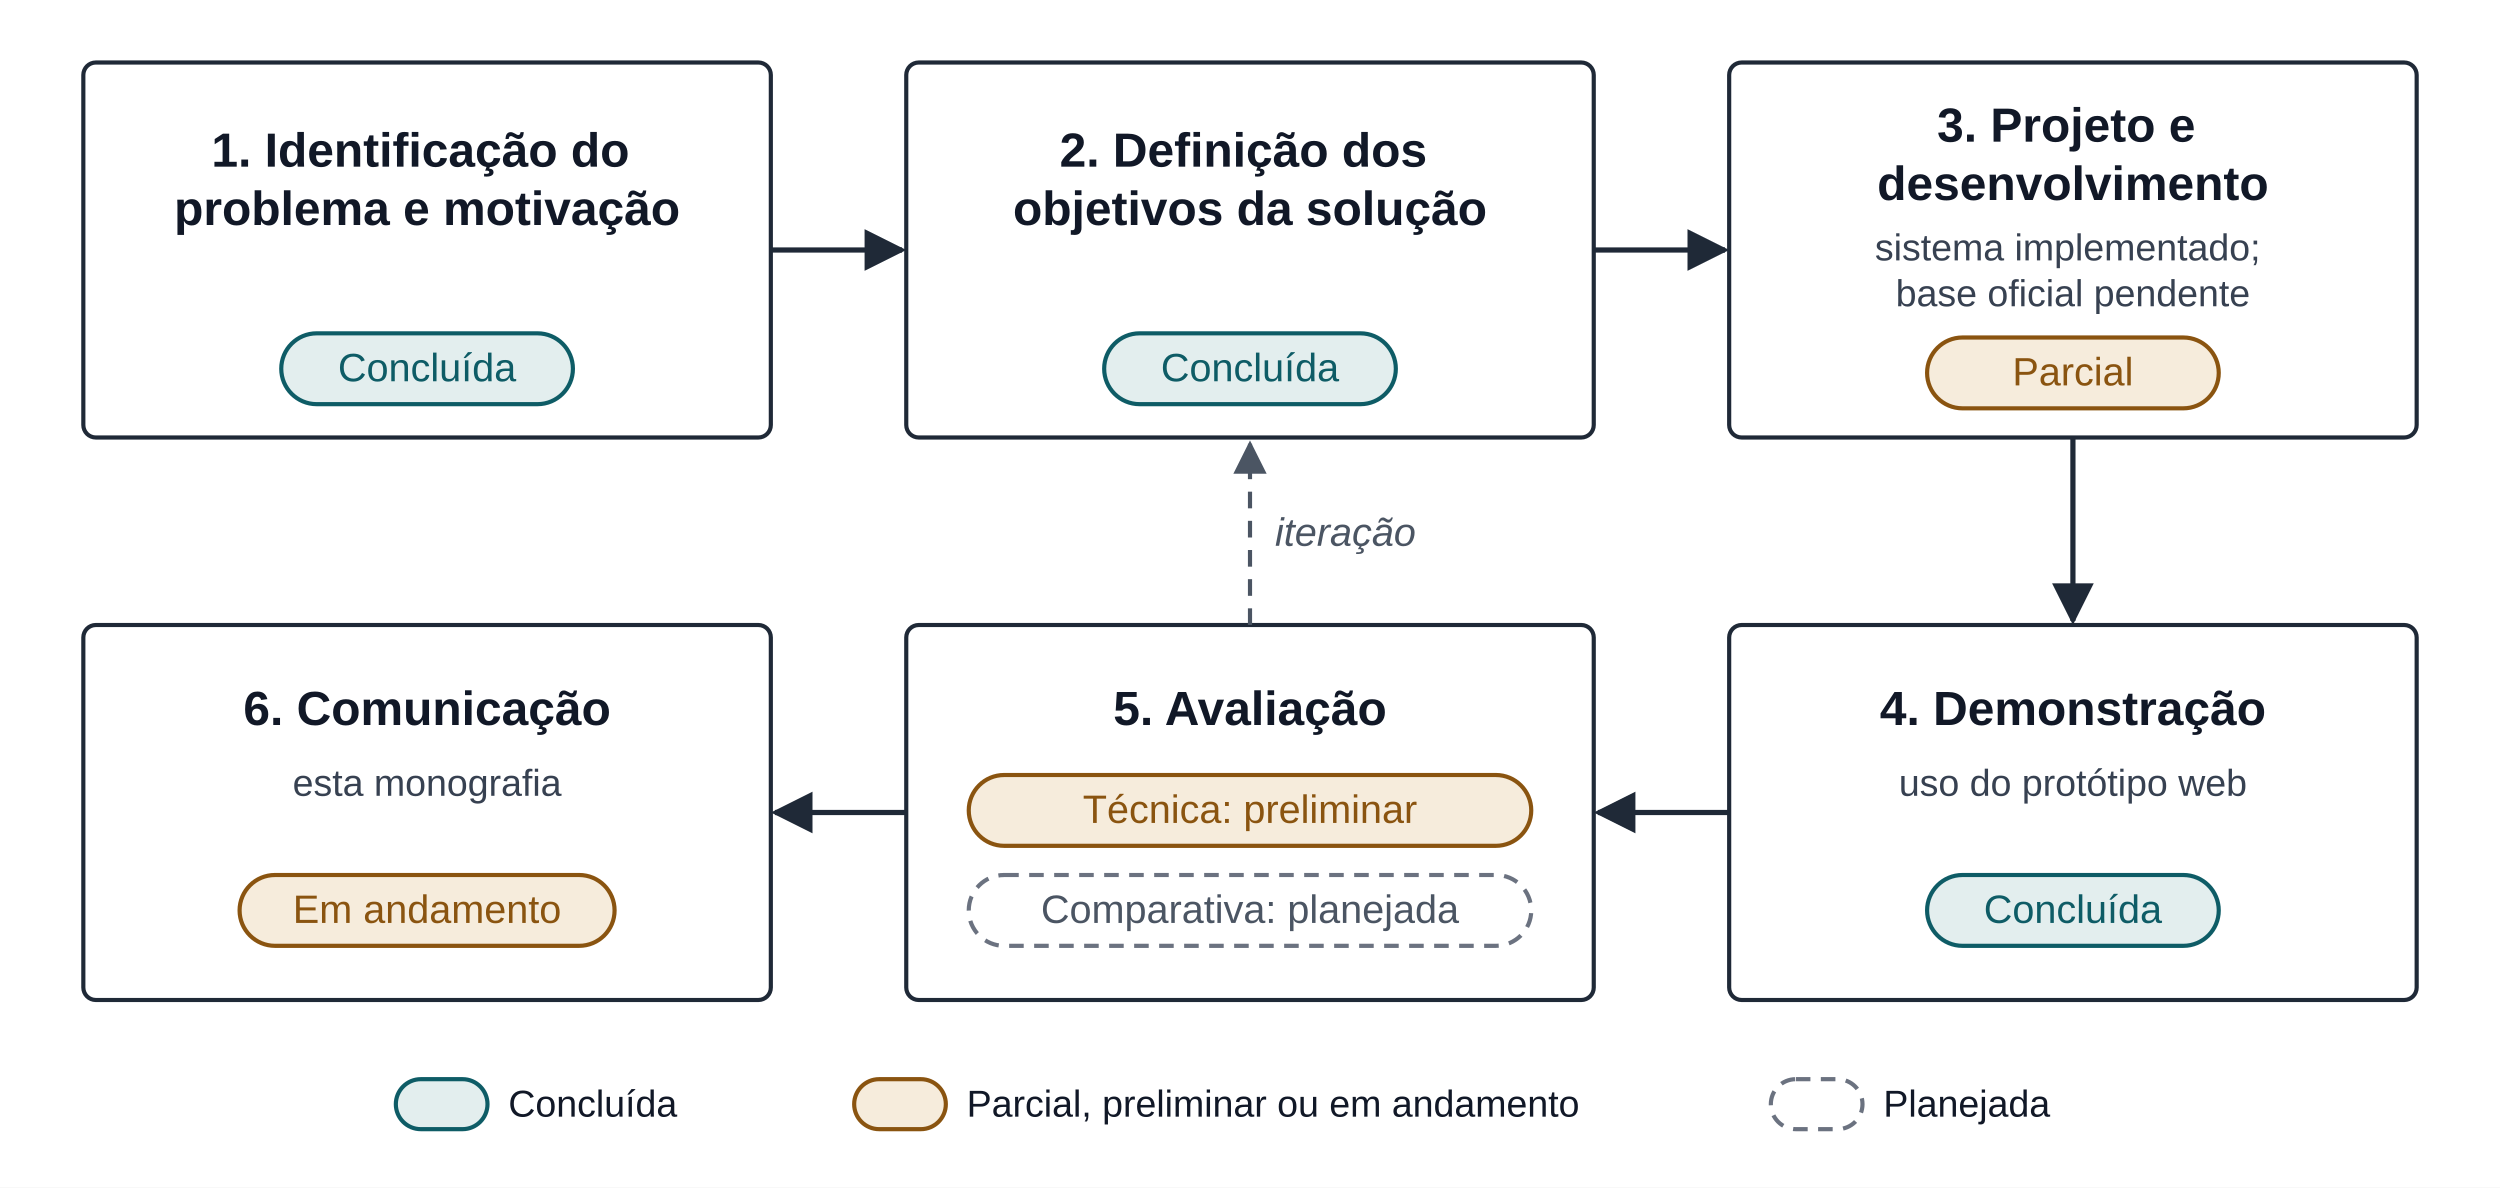
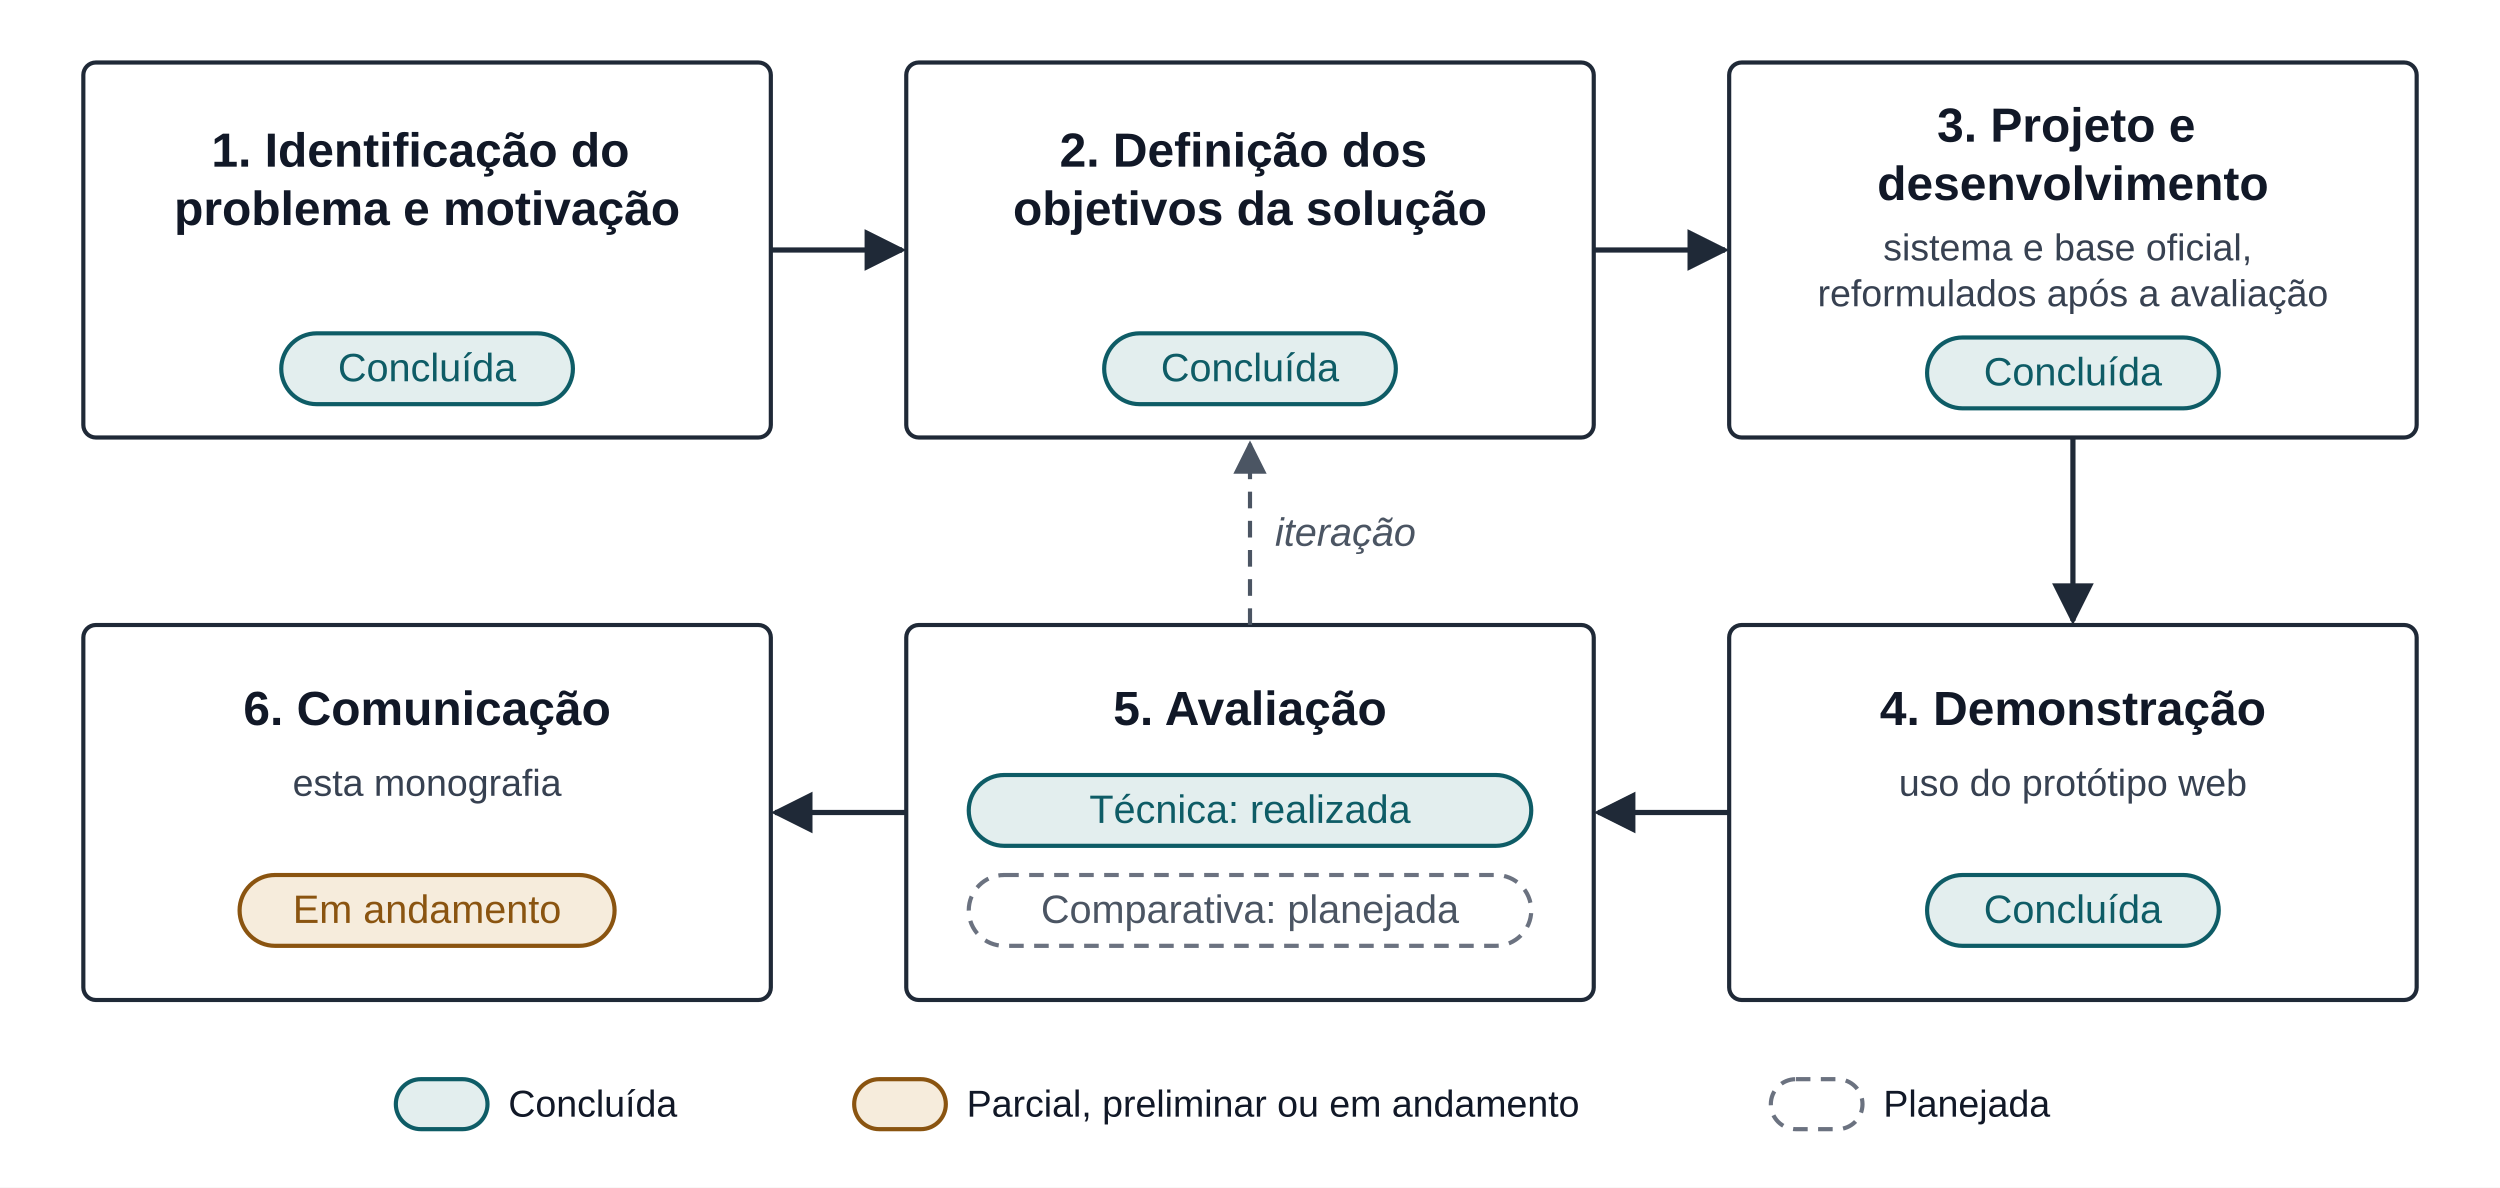
<svg xmlns="http://www.w3.org/2000/svg" width="1200" height="570" viewBox="0 0 1200 570" font-family="Arial, Helvetica, sans-serif">
  <defs>
    <marker id="seta" viewBox="0 0 10 10" refX="9" refY="5" markerWidth="8" markerHeight="8" orient="auto-start-reverse">
      <path d="M0,0 L10,5 L0,10 z" fill="#1f2937" />
    </marker>
    <marker id="seta-cinza" viewBox="0 0 10 10" refX="9" refY="5" markerWidth="8" markerHeight="8" orient="auto-start-reverse">
      <path d="M0,0 L10,5 L0,10 z" fill="#4b5563" />
    </marker>
  </defs>
  <rect width="1200" height="570" fill="#ffffff" />
  <g>
    <rect x="40" y="30" width="330" height="180" rx="6" fill="#ffffff" stroke="#1f2937" stroke-width="2" />
    <text x="205" y="80" text-anchor="middle" font-size="23" font-weight="bold" fill="#111827">
      <tspan x="205">1. Identificação do</tspan>
      <tspan x="205" dy="28">problema e motivação</tspan>
    </text>
    <rect x="135" y="160" width="140" height="34" rx="17" fill="#e3eeee" stroke="#0e5c66" stroke-width="2" />
    <text x="205" y="183" text-anchor="middle" font-size="19" fill="#0e5c66">Concluída</text>
  </g>
  <g>
    <rect x="435" y="30" width="330" height="180" rx="6" fill="#ffffff" stroke="#1f2937" stroke-width="2" />
    <text x="600" y="80" text-anchor="middle" font-size="23" font-weight="bold" fill="#111827">
      <tspan x="600">2. Definição dos</tspan>
      <tspan x="600" dy="28">objetivos da solução</tspan>
    </text>
    <rect x="530" y="160" width="140" height="34" rx="17" fill="#e3eeee" stroke="#0e5c66" stroke-width="2" />
    <text x="600" y="183" text-anchor="middle" font-size="19" fill="#0e5c66">Concluída</text>
  </g>
  <g>
    <rect x="830" y="30" width="330" height="180" rx="6" fill="#ffffff" stroke="#1f2937" stroke-width="2" />
    <text x="995" y="68" text-anchor="middle" font-size="23" font-weight="bold" fill="#111827">
      <tspan x="995">3. Projeto e</tspan>
      <tspan x="995" dy="28">desenvolvimento</tspan>
    </text>
    <text x="995" y="125" text-anchor="middle" font-size="18" fill="#374151">
-       <tspan x="995">sistema implementado;</tspan>
-       <tspan x="995" dy="22">base oficial pendente</tspan>
+       <tspan x="995">sistema e base oficial,</tspan>
+       <tspan x="995" dy="22">reformulados após a avaliação</tspan>
    </text>
-     <rect x="925" y="162" width="140" height="34" rx="17" fill="#f6ecdc" stroke="#8a5410" stroke-width="2" />
-     <text x="995" y="185" text-anchor="middle" font-size="19" fill="#8a5410">Parcial</text>
+     <rect x="925" y="162" width="140" height="34" rx="17" fill="#e3eeee" stroke="#0e5c66" stroke-width="2" />
+     <text x="995" y="185" text-anchor="middle" font-size="19" fill="#0e5c66">Concluída</text>
  </g>
  <line x1="370" y1="120" x2="433" y2="120" stroke="#1f2937" stroke-width="2.5" marker-end="url(#seta)" />
  <line x1="765" y1="120" x2="828" y2="120" stroke="#1f2937" stroke-width="2.5" marker-end="url(#seta)" />
  <line x1="995" y1="210" x2="995" y2="298" stroke="#1f2937" stroke-width="2.5" marker-end="url(#seta)" />
  <g>
    <rect x="830" y="300" width="330" height="180" rx="6" fill="#ffffff" stroke="#1f2937" stroke-width="2" />
    <text x="995" y="348" text-anchor="middle" font-size="23" font-weight="bold" fill="#111827">4. Demonstração</text>
    <text x="995" y="382" text-anchor="middle" font-size="18" fill="#374151">uso do protótipo web</text>
    <rect x="925" y="420" width="140" height="34" rx="17" fill="#e3eeee" stroke="#0e5c66" stroke-width="2" />
    <text x="995" y="443" text-anchor="middle" font-size="19" fill="#0e5c66">Concluída</text>
  </g>
  <g>
    <rect x="435" y="300" width="330" height="180" rx="6" fill="#ffffff" stroke="#1f2937" stroke-width="2" />
    <text x="600" y="348" text-anchor="middle" font-size="23" font-weight="bold" fill="#111827">5. Avaliação</text>
-     <rect x="465" y="372" width="270" height="34" rx="17" fill="#f6ecdc" stroke="#8a5410" stroke-width="2" />
-     <text x="600" y="395" text-anchor="middle" font-size="19" fill="#8a5410">Técnica: preliminar</text>
+     <rect x="465" y="372" width="270" height="34" rx="17" fill="#e3eeee" stroke="#0e5c66" stroke-width="2" />
+     <text x="600" y="395" text-anchor="middle" font-size="19" fill="#0e5c66">Técnica: realizada</text>
    <rect x="465" y="420" width="270" height="34" rx="17" fill="#ffffff" stroke="#6b7280" stroke-width="2" stroke-dasharray="7 5" />
    <text x="600" y="443" text-anchor="middle" font-size="19" fill="#4b5563">Comparativa: planejada</text>
  </g>
  <g>
    <rect x="40" y="300" width="330" height="180" rx="6" fill="#ffffff" stroke="#1f2937" stroke-width="2" />
    <text x="205" y="348" text-anchor="middle" font-size="23" font-weight="bold" fill="#111827">6. Comunicação</text>
    <text x="205" y="382" text-anchor="middle" font-size="18" fill="#374151">esta monografia</text>
    <rect x="115" y="420" width="180" height="34" rx="17" fill="#f6ecdc" stroke="#8a5410" stroke-width="2" />
    <text x="205" y="443" text-anchor="middle" font-size="19" fill="#8a5410">Em andamento</text>
  </g>
  <line x1="830" y1="390" x2="767" y2="390" stroke="#1f2937" stroke-width="2.5" marker-end="url(#seta)" />
  <line x1="435" y1="390" x2="372" y2="390" stroke="#1f2937" stroke-width="2.5" marker-end="url(#seta)" />
  <line x1="600" y1="300" x2="600" y2="213" stroke="#4b5563" stroke-width="2" stroke-dasharray="8 6" marker-end="url(#seta-cinza)" />
  <text x="612" y="262" font-size="19" font-style="italic" fill="#4b5563">iteração</text>
  <g font-size="18">
    <rect x="190" y="518" width="44" height="24" rx="12" fill="#e3eeee" stroke="#0e5c66" stroke-width="2" />
    <text x="244" y="536" fill="#111827">Concluída</text>
    <rect x="410" y="518" width="44" height="24" rx="12" fill="#f6ecdc" stroke="#8a5410" stroke-width="2" />
    <text x="464" y="536" fill="#111827">Parcial, preliminar ou em andamento</text>
    <rect x="850" y="518" width="44" height="24" rx="12" fill="#ffffff" stroke="#6b7280" stroke-width="2" stroke-dasharray="7 5" />
    <text x="904" y="536" fill="#111827">Planejada</text>
  </g>
</svg>
